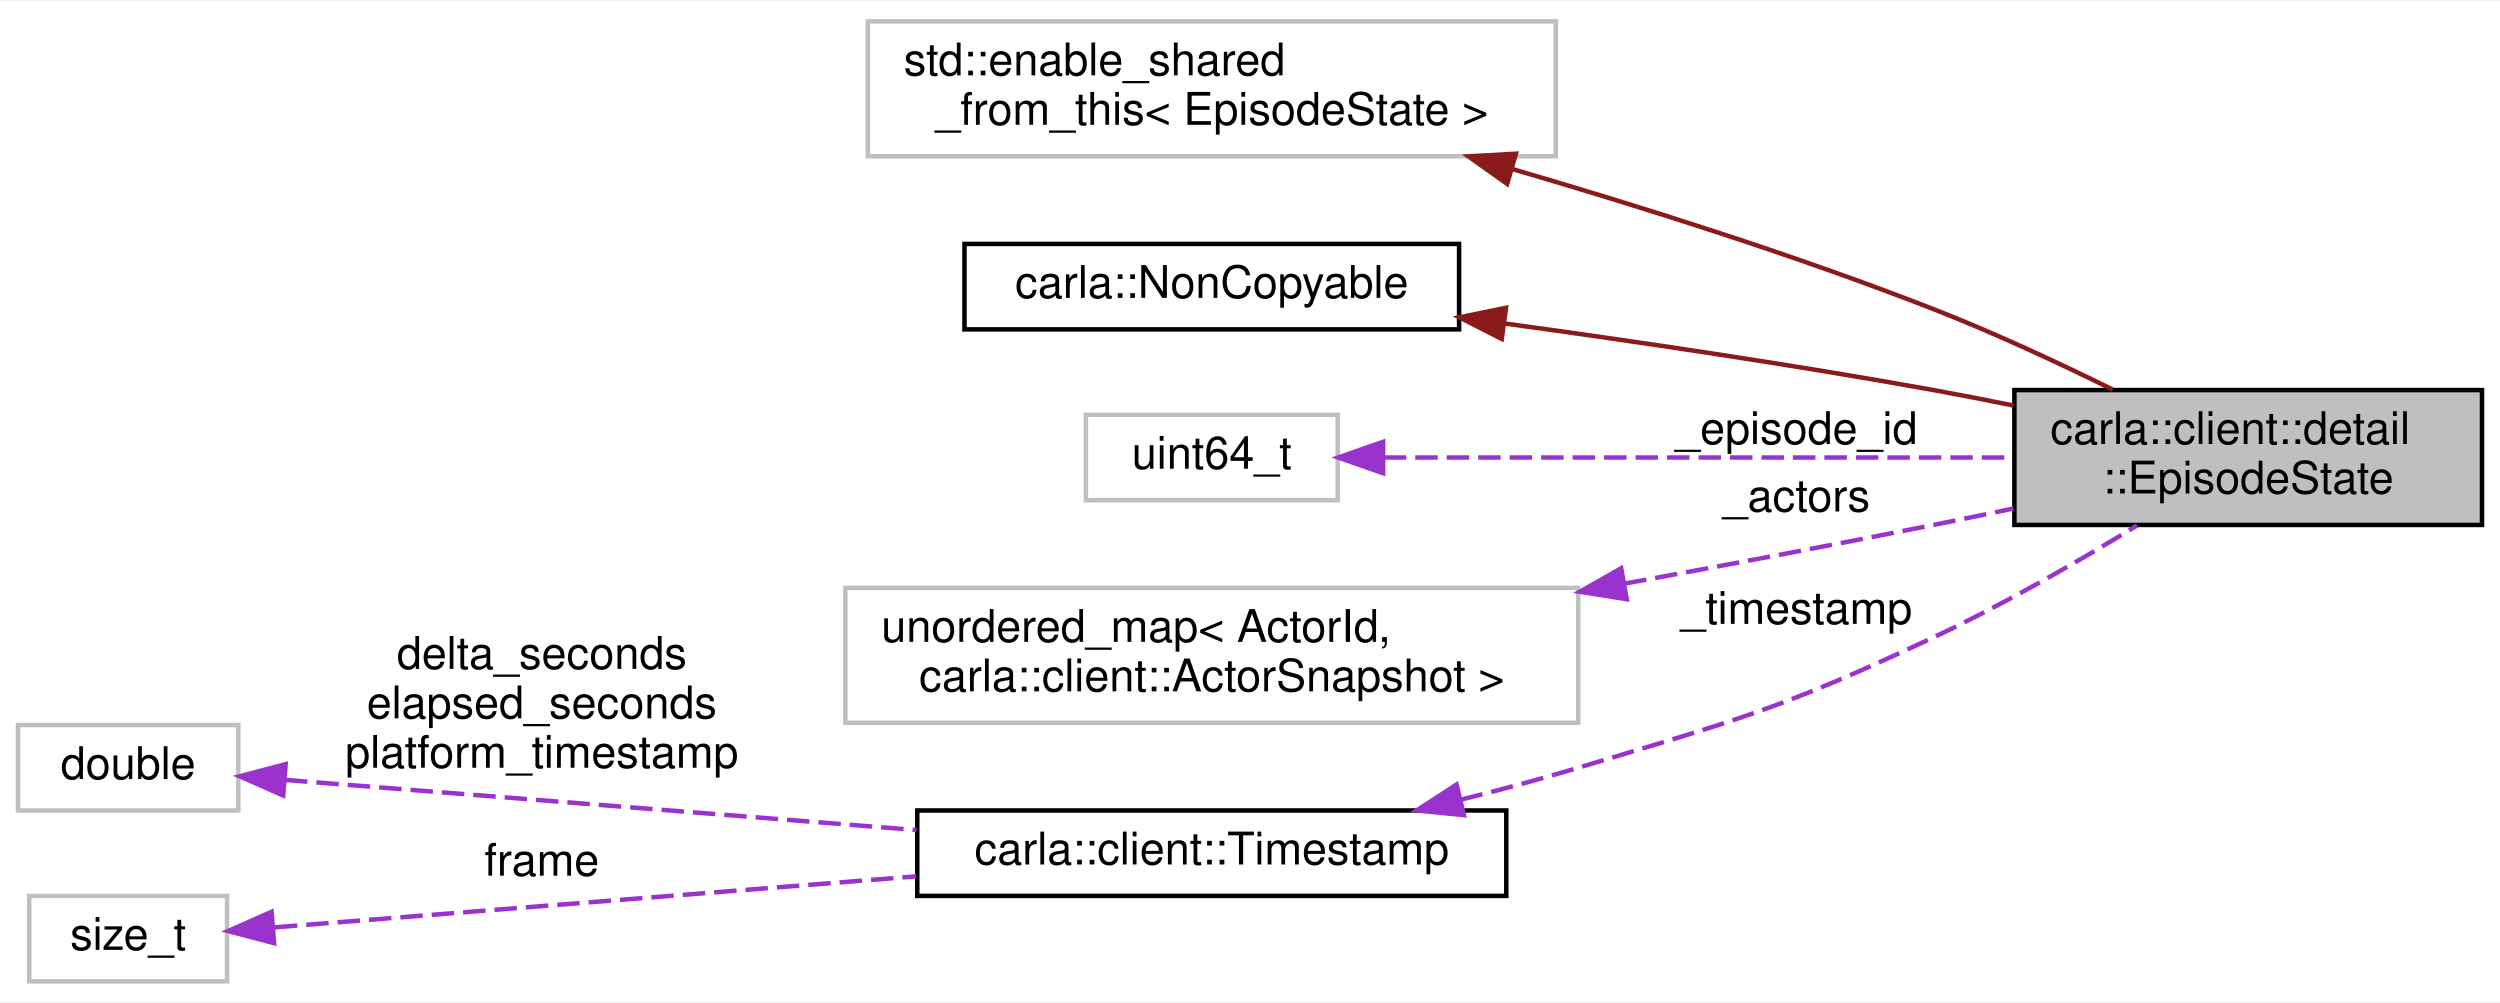
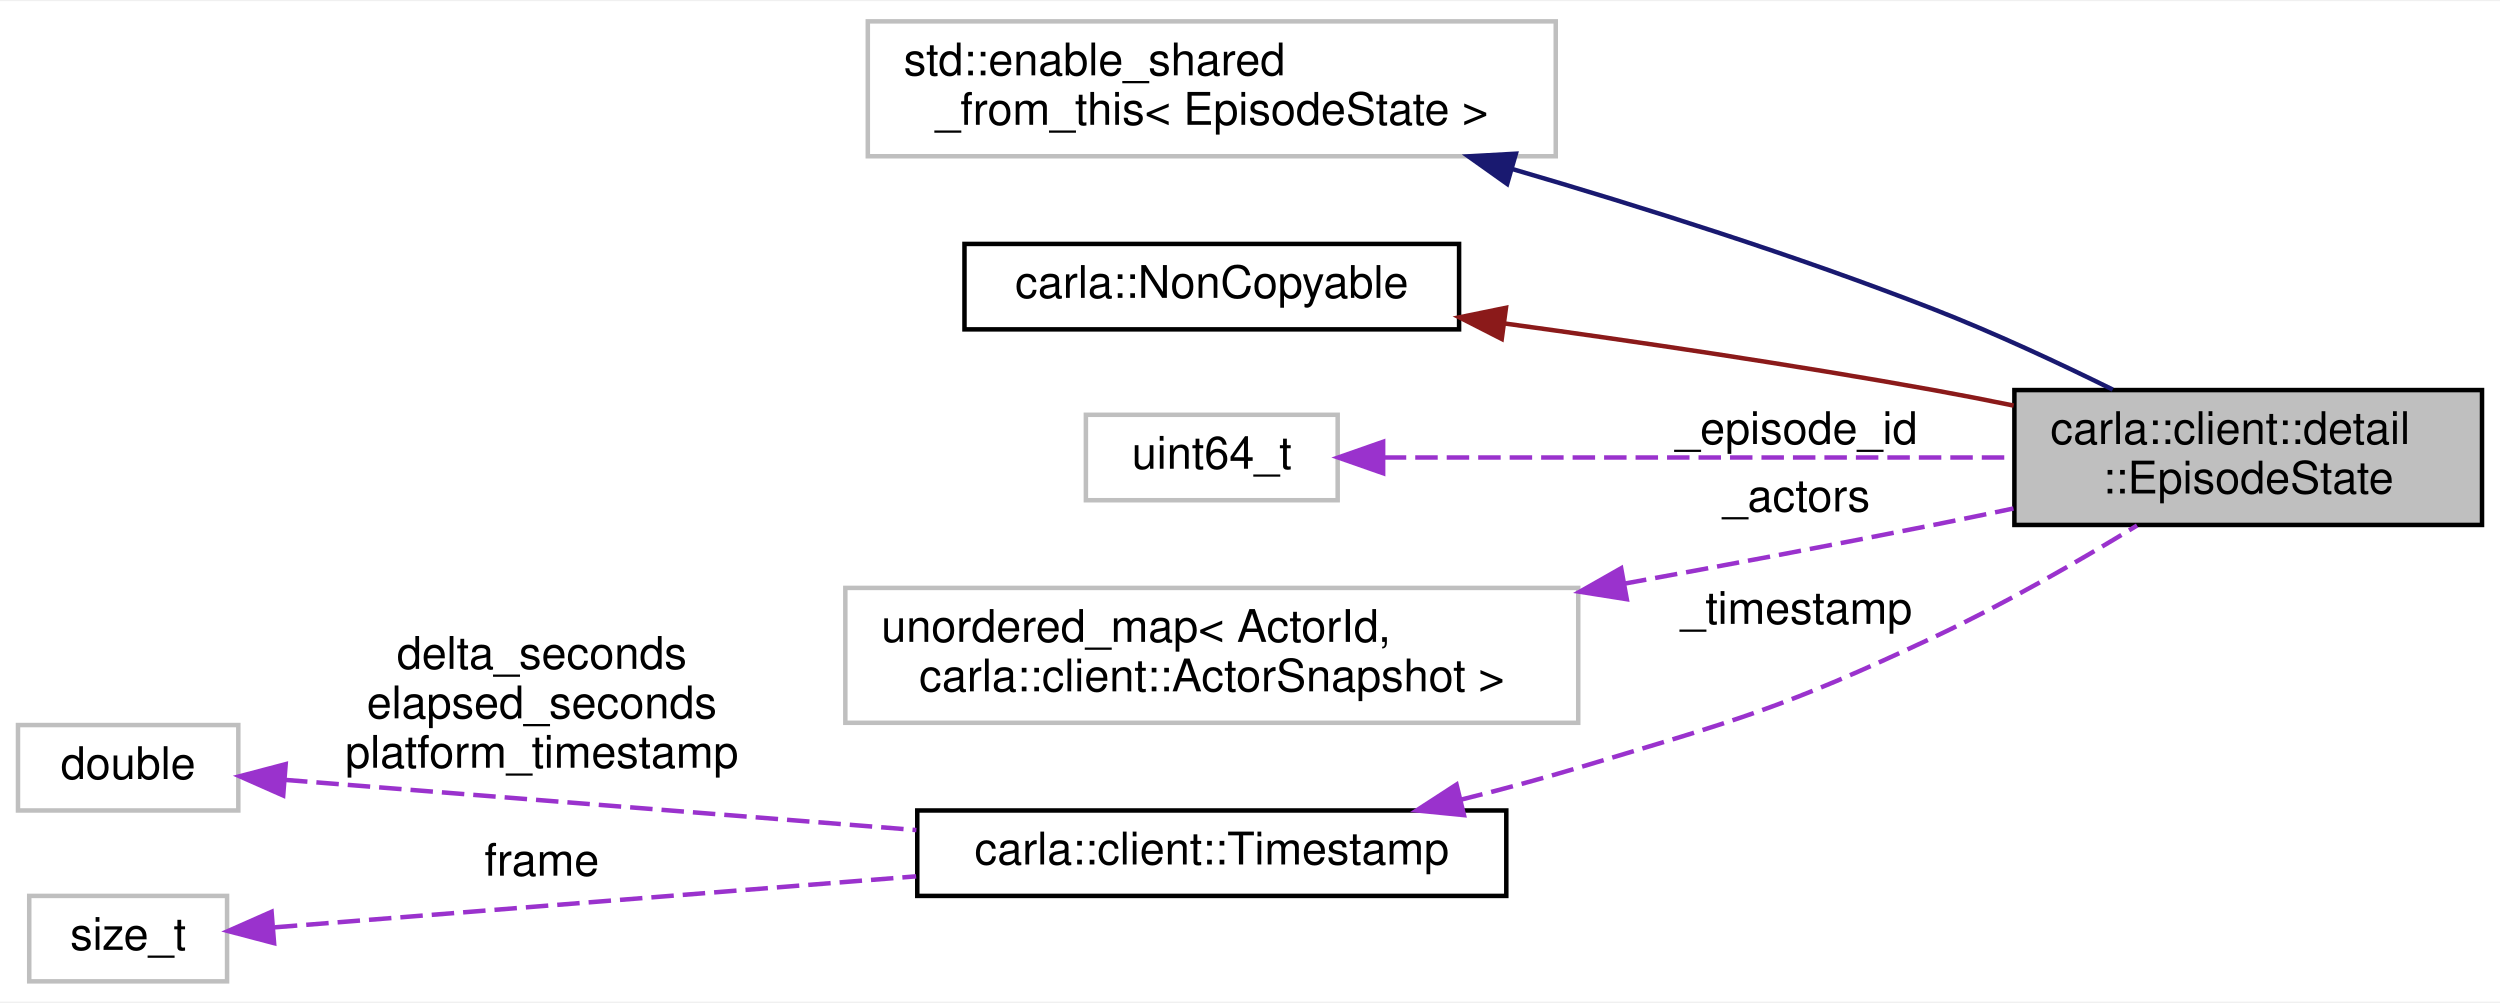
<svg xmlns="http://www.w3.org/2000/svg" xmlns:xlink="http://www.w3.org/1999/xlink" width="556pt" height="223pt" viewBox="0.00 0.00 556.00 222.50">
  <g id="graph0" class="graph" transform="scale(1 1) rotate(0) translate(4 218.5)">
    <polygon fill="white" stroke="none" points="-4,4 -4,-218.5 552,-218.5 552,4 -4,4" />
    <g id="node1" class="node">
      <polygon fill="#bfbfbf" stroke="black" points="444,-102 444,-132 548,-132 548,-102 444,-102" />
      <text text-anchor="start" x="452" y="-120" font-family="Helvetica,sans-Serif" font-size="10.00">carla::client::detail</text>
      <text text-anchor="middle" x="496" y="-109" font-family="Helvetica,sans-Serif" font-size="10.00">::EpisodeState</text>
    </g>
    <g id="node2" class="node">
      <polygon fill="white" stroke="#bfbfbf" points="189,-184 189,-214 342,-214 342,-184 189,-184" />
      <text text-anchor="start" x="197" y="-202" font-family="Helvetica,sans-Serif" font-size="10.00">std::enable_shared</text>
      <text text-anchor="middle" x="265.5" y="-191" font-family="Helvetica,sans-Serif" font-size="10.00">_from_this&lt; EpisodeState &gt;</text>
    </g>
    <g id="edge1" class="edge">
-       <path fill="none" stroke="#8b1a1a" d="M332.199,-181.196C361.282,-172.708 395.693,-161.827 426,-150 439.36,-144.786 453.728,-138.098 465.875,-132.108" />
-       <polygon fill="#8b1a1a" stroke="#8b1a1a" points="331.191,-177.844 322.554,-183.98 333.132,-184.569 331.191,-177.844" />
+       <path fill="none" stroke="midnightblue" d="M332.199,-181.196C361.282,-172.708 395.693,-161.827 426,-150 439.36,-144.786 453.728,-138.098 465.875,-132.108" />
+       <polygon fill="midnightblue" stroke="midnightblue" points="331.191,-177.844 322.554,-183.98 333.132,-184.569 331.191,-177.844" />
    </g>
    <g id="node3" class="node">
      <g id="a_node3">
        <a xlink:href="../../d4/d8b/classcarla_1_1NonCopyable.html" target="_top" xlink:title="Inherit (privately) to suppress copy/move construction and assignment. ">
          <polygon fill="white" stroke="black" points="210.5,-145.5 210.5,-164.5 320.5,-164.5 320.5,-145.5 210.5,-145.5" />
          <text text-anchor="middle" x="265.5" y="-152.5" font-family="Helvetica,sans-Serif" font-size="10.00">carla::NonCopyable</text>
        </a>
      </g>
    </g>
    <g id="edge2" class="edge">
      <path fill="none" stroke="#8b1a1a" d="M330.615,-146.81C359.794,-142.812 394.722,-137.648 426,-132 431.791,-130.954 437.836,-129.774 443.836,-128.545" />
      <polygon fill="#8b1a1a" stroke="#8b1a1a" points="329.988,-143.363 320.549,-148.175 330.928,-150.3 329.988,-143.363" />
    </g>
    <g id="node4" class="node">
      <polygon fill="white" stroke="#bfbfbf" points="237.5,-107.5 237.5,-126.5 293.5,-126.5 293.5,-107.5 237.5,-107.5" />
      <text text-anchor="middle" x="265.5" y="-114.5" font-family="Helvetica,sans-Serif" font-size="10.00">uint64_t</text>
    </g>
    <g id="edge3" class="edge">
      <path fill="none" stroke="#9a32cd" stroke-dasharray="5,2" d="M303.748,-117C341.81,-117 401.204,-117 443.702,-117" />
      <polygon fill="#9a32cd" stroke="#9a32cd" points="303.609,-113.5 293.609,-117 303.609,-120.5 303.609,-113.5" />
      <text text-anchor="middle" x="395.5" y="-120" font-family="Helvetica,sans-Serif" font-size="10.00"> _episode_id</text>
    </g>
    <g id="node5" class="node">
      <polygon fill="white" stroke="#bfbfbf" points="184,-58 184,-88 347,-88 347,-58 184,-58" />
      <text text-anchor="start" x="192" y="-76" font-family="Helvetica,sans-Serif" font-size="10.00">unordered_map&lt; ActorId,</text>
      <text text-anchor="middle" x="265.5" y="-65" font-family="Helvetica,sans-Serif" font-size="10.00"> carla::client::ActorSnapshot &gt;</text>
    </g>
    <g id="edge4" class="edge">
      <path fill="none" stroke="#9a32cd" stroke-dasharray="5,2" d="M357.214,-88.938C379.719,-93.045 403.76,-97.562 426,-102 431.771,-103.151 437.803,-104.398 443.796,-105.665" />
      <polygon fill="#9a32cd" stroke="#9a32cd" points="357.799,-85.487 347.334,-87.143 356.548,-92.374 357.799,-85.487" />
      <text text-anchor="middle" x="395.5" y="-105" font-family="Helvetica,sans-Serif" font-size="10.00"> _actors</text>
    </g>
    <g id="node6" class="node">
      <g id="a_node6">
        <a xlink:href="../../df/d2c/classcarla_1_1client_1_1Timestamp.html" target="_top" xlink:title="carla::client::Timestamp">
          <polygon fill="white" stroke="black" points="200,-19.5 200,-38.5 331,-38.5 331,-19.5 200,-19.5" />
          <text text-anchor="middle" x="265.5" y="-26.5" font-family="Helvetica,sans-Serif" font-size="10.00">carla::client::Timestamp</text>
        </a>
      </g>
    </g>
    <g id="edge5" class="edge">
      <path fill="none" stroke="#9a32cd" stroke-dasharray="5,2" d="M320.85,-40.888C329.64,-43.08 338.607,-45.479 347,-48 382.821,-58.76 392.138,-61.117 426,-77 441.545,-84.291 458.219,-93.904 471.282,-101.878" />
      <polygon fill="#9a32cd" stroke="#9a32cd" points="321.585,-37.465 311.042,-38.506 319.933,-44.267 321.585,-37.465" />
      <text text-anchor="middle" x="395.5" y="-80" font-family="Helvetica,sans-Serif" font-size="10.00"> _timestamp</text>
    </g>
    <g id="node7" class="node">
      <polygon fill="white" stroke="#bfbfbf" points="0,-38.5 0,-57.5 49,-57.5 49,-38.5 0,-38.5" />
      <text text-anchor="middle" x="24.5" y="-45.5" font-family="Helvetica,sans-Serif" font-size="10.00">double</text>
    </g>
    <g id="edge6" class="edge">
      <path fill="none" stroke="#9a32cd" stroke-dasharray="5,2" d="M59.383,-45.306C95.786,-42.412 154.507,-37.744 199.811,-34.143" />
      <polygon fill="#9a32cd" stroke="#9a32cd" points="58.981,-41.827 49.29,-46.109 59.536,-48.805 58.981,-41.827" />
      <text text-anchor="middle" x="116.5" y="-70" font-family="Helvetica,sans-Serif" font-size="10.00"> delta_seconds</text>
      <text text-anchor="middle" x="116.5" y="-59" font-family="Helvetica,sans-Serif" font-size="10.00">elapsed_seconds</text>
      <text text-anchor="middle" x="116.5" y="-48" font-family="Helvetica,sans-Serif" font-size="10.00">platform_timestamp</text>
    </g>
    <g id="node8" class="node">
      <polygon fill="white" stroke="#bfbfbf" points="2.5,-0.5 2.5,-19.5 46.5,-19.5 46.5,-0.5 2.5,-0.5" />
      <text text-anchor="middle" x="24.5" y="-7.5" font-family="Helvetica,sans-Serif" font-size="10.00">size_t</text>
    </g>
    <g id="edge7" class="edge">
      <path fill="none" stroke="#9a32cd" stroke-dasharray="5,2" d="M57.124,-12.514C93.302,-15.39 153.503,-20.176 199.748,-23.852" />
      <polygon fill="#9a32cd" stroke="#9a32cd" points="56.956,-8.99 46.71,-11.686 56.401,-15.968 56.956,-8.99" />
      <text text-anchor="middle" x="116.5" y="-24" font-family="Helvetica,sans-Serif" font-size="10.00"> frame</text>
    </g>
  </g>
</svg>
